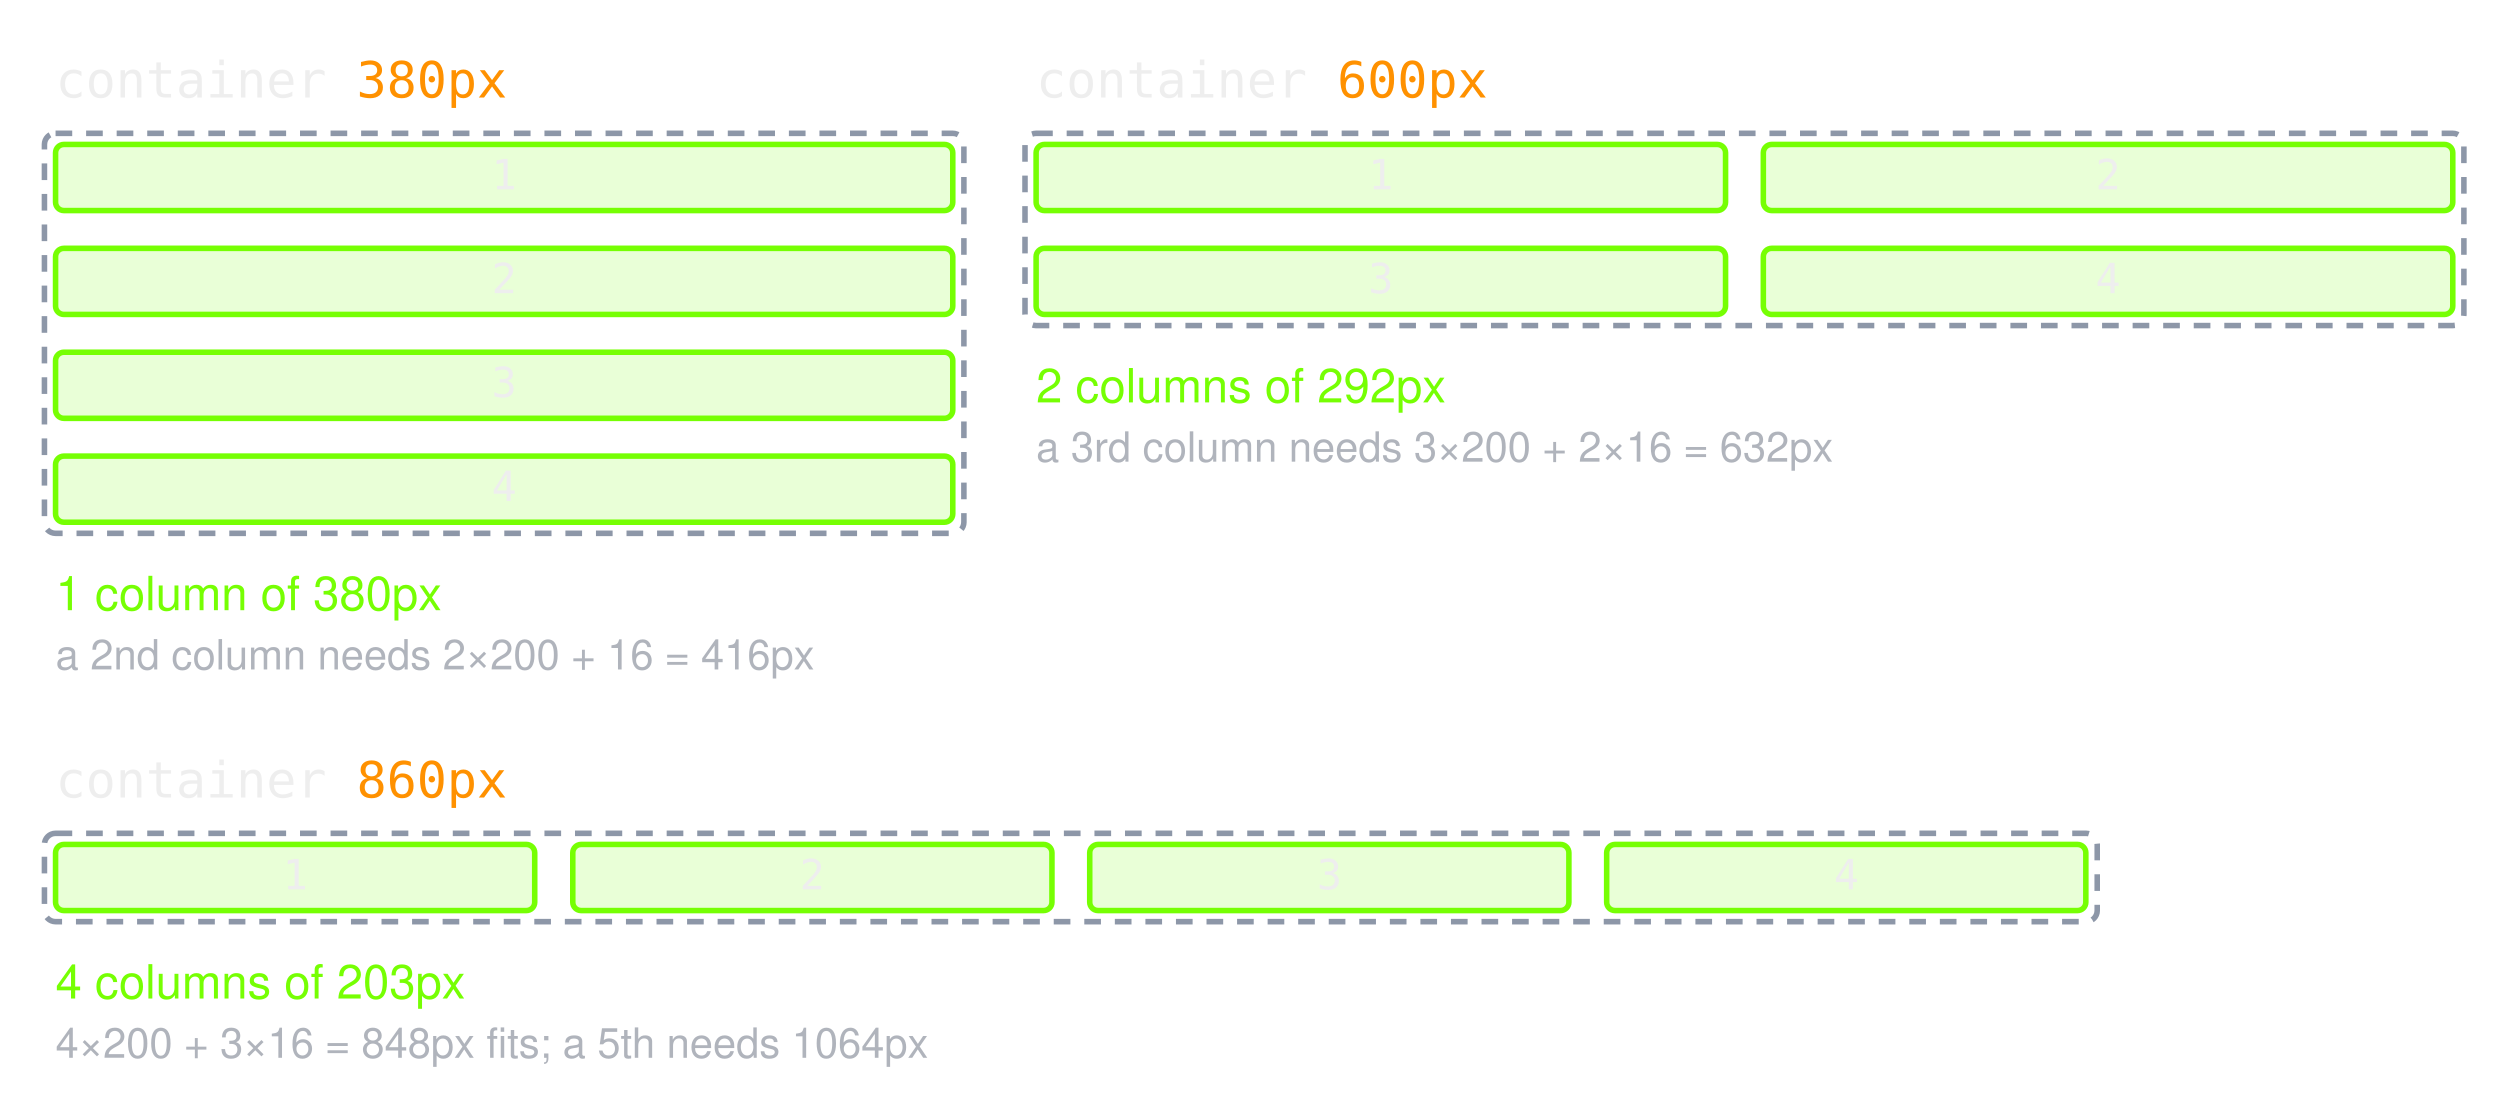
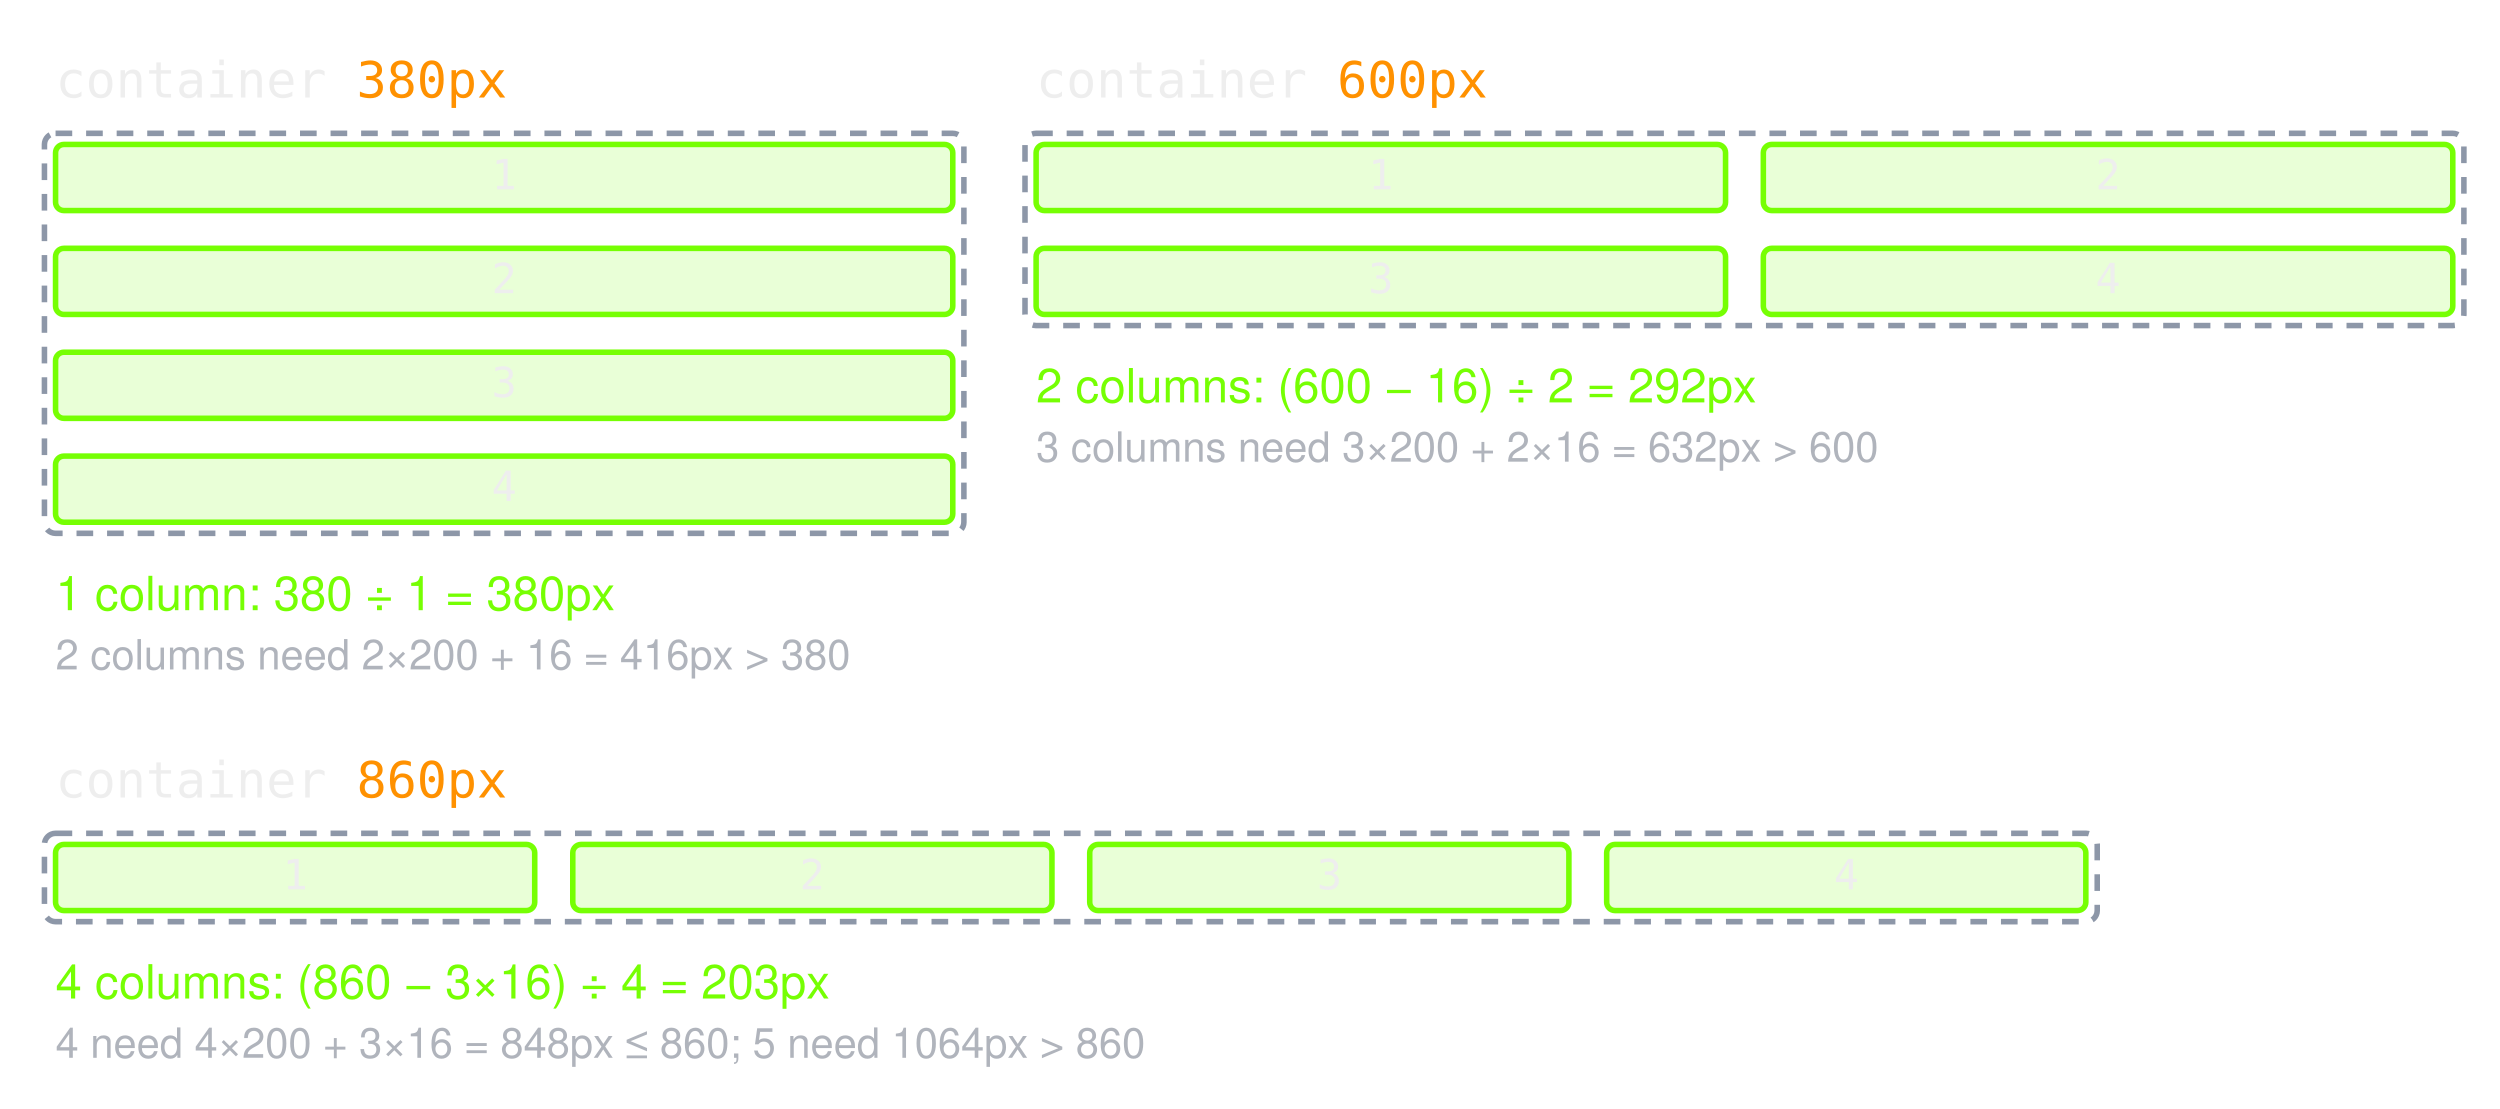
<svg xmlns="http://www.w3.org/2000/svg" viewBox="0 0 900 399">
  <style>
    text { font-family: "Helvetica Neue", Helvetica, Arial, sans-serif; font-size: 20px; fill: #eeeeee; text-anchor: middle; dominant-baseline: middle; }
    .small { font-size: 16px; fill: #b0b4bc; }
    .start { text-anchor: start; }
    .mono { font-family: Menlo, Consolas, "DejaVu Sans Mono", monospace; }
    .box { fill: rgba(255, 255, 255, 0.06); stroke: #cfd3da; stroke-width: 2; }
    .fixed { fill: rgba(141, 151, 168, 0.25); stroke: #8d97a8; stroke-width: 2; }
    .left { fill: rgba(255, 145, 0, 0.12); stroke: #ff9100; stroke-width: 2; stroke-dasharray: 6 5; }
    .fr1 { fill: rgba(118, 255, 3, 0.16); stroke: #76ff03; stroke-width: 2; }
    .fr2 { fill: rgba(0, 229, 255, 0.16); stroke: #00e5ff; stroke-width: 2; }
    .gap { fill: none; stroke: #ff5252; stroke-width: 1.5; stroke-dasharray: 2 3; }
    .dash { fill: none; stroke: #8d97a8; stroke-width: 2; stroke-dasharray: 6 5; }
    .thin { fill: none; stroke: #8d97a8; stroke-width: 1.5; }
    .orange { fill: #ff9100; } .green { fill: #76ff03; } .cyan { fill: #00e5ff; } .red { fill: #ff5252; }
  </style>
  <text class="mono start" x="20" y="30" style="font-size: 18px">container <tspan class="orange">380px</tspan>
  </text>
  <rect class="dash" x="16" y="48" width="331.0" height="144.0" rx="4" />
  <rect class="fr1" x="20.0" y="52.0" width="323.0" height="23.8" rx="3" />
  <text class="mono" x="181.5" y="63.9" style="font-size: 15px">1</text>
  <rect class="fr1" x="20.0" y="89.4" width="323.0" height="23.8" rx="3" />
  <text class="mono" x="181.5" y="101.3" style="font-size: 15px">2</text>
  <rect class="fr1" x="20.0" y="126.8" width="323.0" height="23.8" rx="3" />
  <text class="mono" x="181.5" y="138.7" style="font-size: 15px">3</text>
  <rect class="fr1" x="20.0" y="164.2" width="323.0" height="23.8" rx="3" />
  <text class="mono" x="181.5" y="176.1" style="font-size: 15px">4</text>
-   <text class="green start" x="20" y="214.0" style="font-size: 17px">1 column of 380px</text>
-   <text class="small start" x="20" y="236.0" style="font-size: 15px">a 2nd column needs 2×200 + 16 = 416px</text>
+   <text class="green start" x="20" y="214.0" style="font-size: 17px">1 column: 380 ÷ 1 = 380px</text>
+   <text class="small start" x="20" y="236.0" style="font-size: 15px">2 columns need 2×200 + 16 = 416px &gt; 380</text>
  <text class="mono start" x="373.0" y="30" style="font-size: 18px">container <tspan class="orange">600px</tspan>
  </text>
  <rect class="dash" x="369.0" y="48" width="518.0" height="69.2" rx="4" />
  <rect class="fr1" x="373.0" y="52.0" width="248.2" height="23.8" rx="3" />
  <text class="mono" x="497.1" y="63.9" style="font-size: 15px">1</text>
  <rect class="fr1" x="634.8" y="52.0" width="248.2" height="23.8" rx="3" />
  <text class="mono" x="758.9" y="63.9" style="font-size: 15px">2</text>
  <rect class="fr1" x="373.0" y="89.4" width="248.2" height="23.8" rx="3" />
  <text class="mono" x="497.1" y="101.3" style="font-size: 15px">3</text>
  <rect class="fr1" x="634.8" y="89.4" width="248.2" height="23.8" rx="3" />
  <text class="mono" x="758.9" y="101.3" style="font-size: 15px">4</text>
-   <text class="green start" x="373.0" y="139.2" style="font-size: 17px">2 columns of 292px</text>
-   <text class="small start" x="373.0" y="161.2" style="font-size: 15px">a 3rd column needs 3×200 + 2×16 = 632px</text>
+   <text class="green start" x="373.0" y="139.2" style="font-size: 17px">2 columns: (600 − 16) ÷ 2 = 292px</text>
+   <text class="small start" x="373.0" y="161.2" style="font-size: 15px">3 columns need 3×200 + 2×16 = 632px &gt; 600</text>
  <text class="mono start" x="20" y="282.0" style="font-size: 18px">container <tspan class="orange">860px</tspan>
  </text>
  <rect class="dash" x="16" y="300.0" width="739.0" height="31.8" rx="4" />
  <rect class="fr1" x="20.0" y="304.0" width="172.5" height="23.8" rx="3" />
  <text class="mono" x="106.3" y="315.9" style="font-size: 15px">1</text>
  <rect class="fr1" x="206.2" y="304.0" width="172.5" height="23.8" rx="3" />
  <text class="mono" x="292.4" y="315.9" style="font-size: 15px">2</text>
  <rect class="fr1" x="392.3" y="304.0" width="172.5" height="23.8" rx="3" />
  <text class="mono" x="478.6" y="315.9" style="font-size: 15px">3</text>
  <rect class="fr1" x="578.4" y="304.0" width="172.5" height="23.8" rx="3" />
  <text class="mono" x="664.7" y="315.9" style="font-size: 15px">4</text>
-   <text class="green start" x="20" y="353.8" style="font-size: 17px">4 columns of 203px</text>
-   <text class="small start" x="20" y="375.8" style="font-size: 15px">4×200 + 3×16 = 848px fits; a 5th needs 1064px</text>
+   <text class="green start" x="20" y="353.8" style="font-size: 17px">4 columns: (860 − 3×16) ÷ 4 = 203px</text>
+   <text class="small start" x="20" y="375.8" style="font-size: 15px">4 need 4×200 + 3×16 = 848px ≤ 860; 5 need 1064px &gt; 860</text>
</svg>
